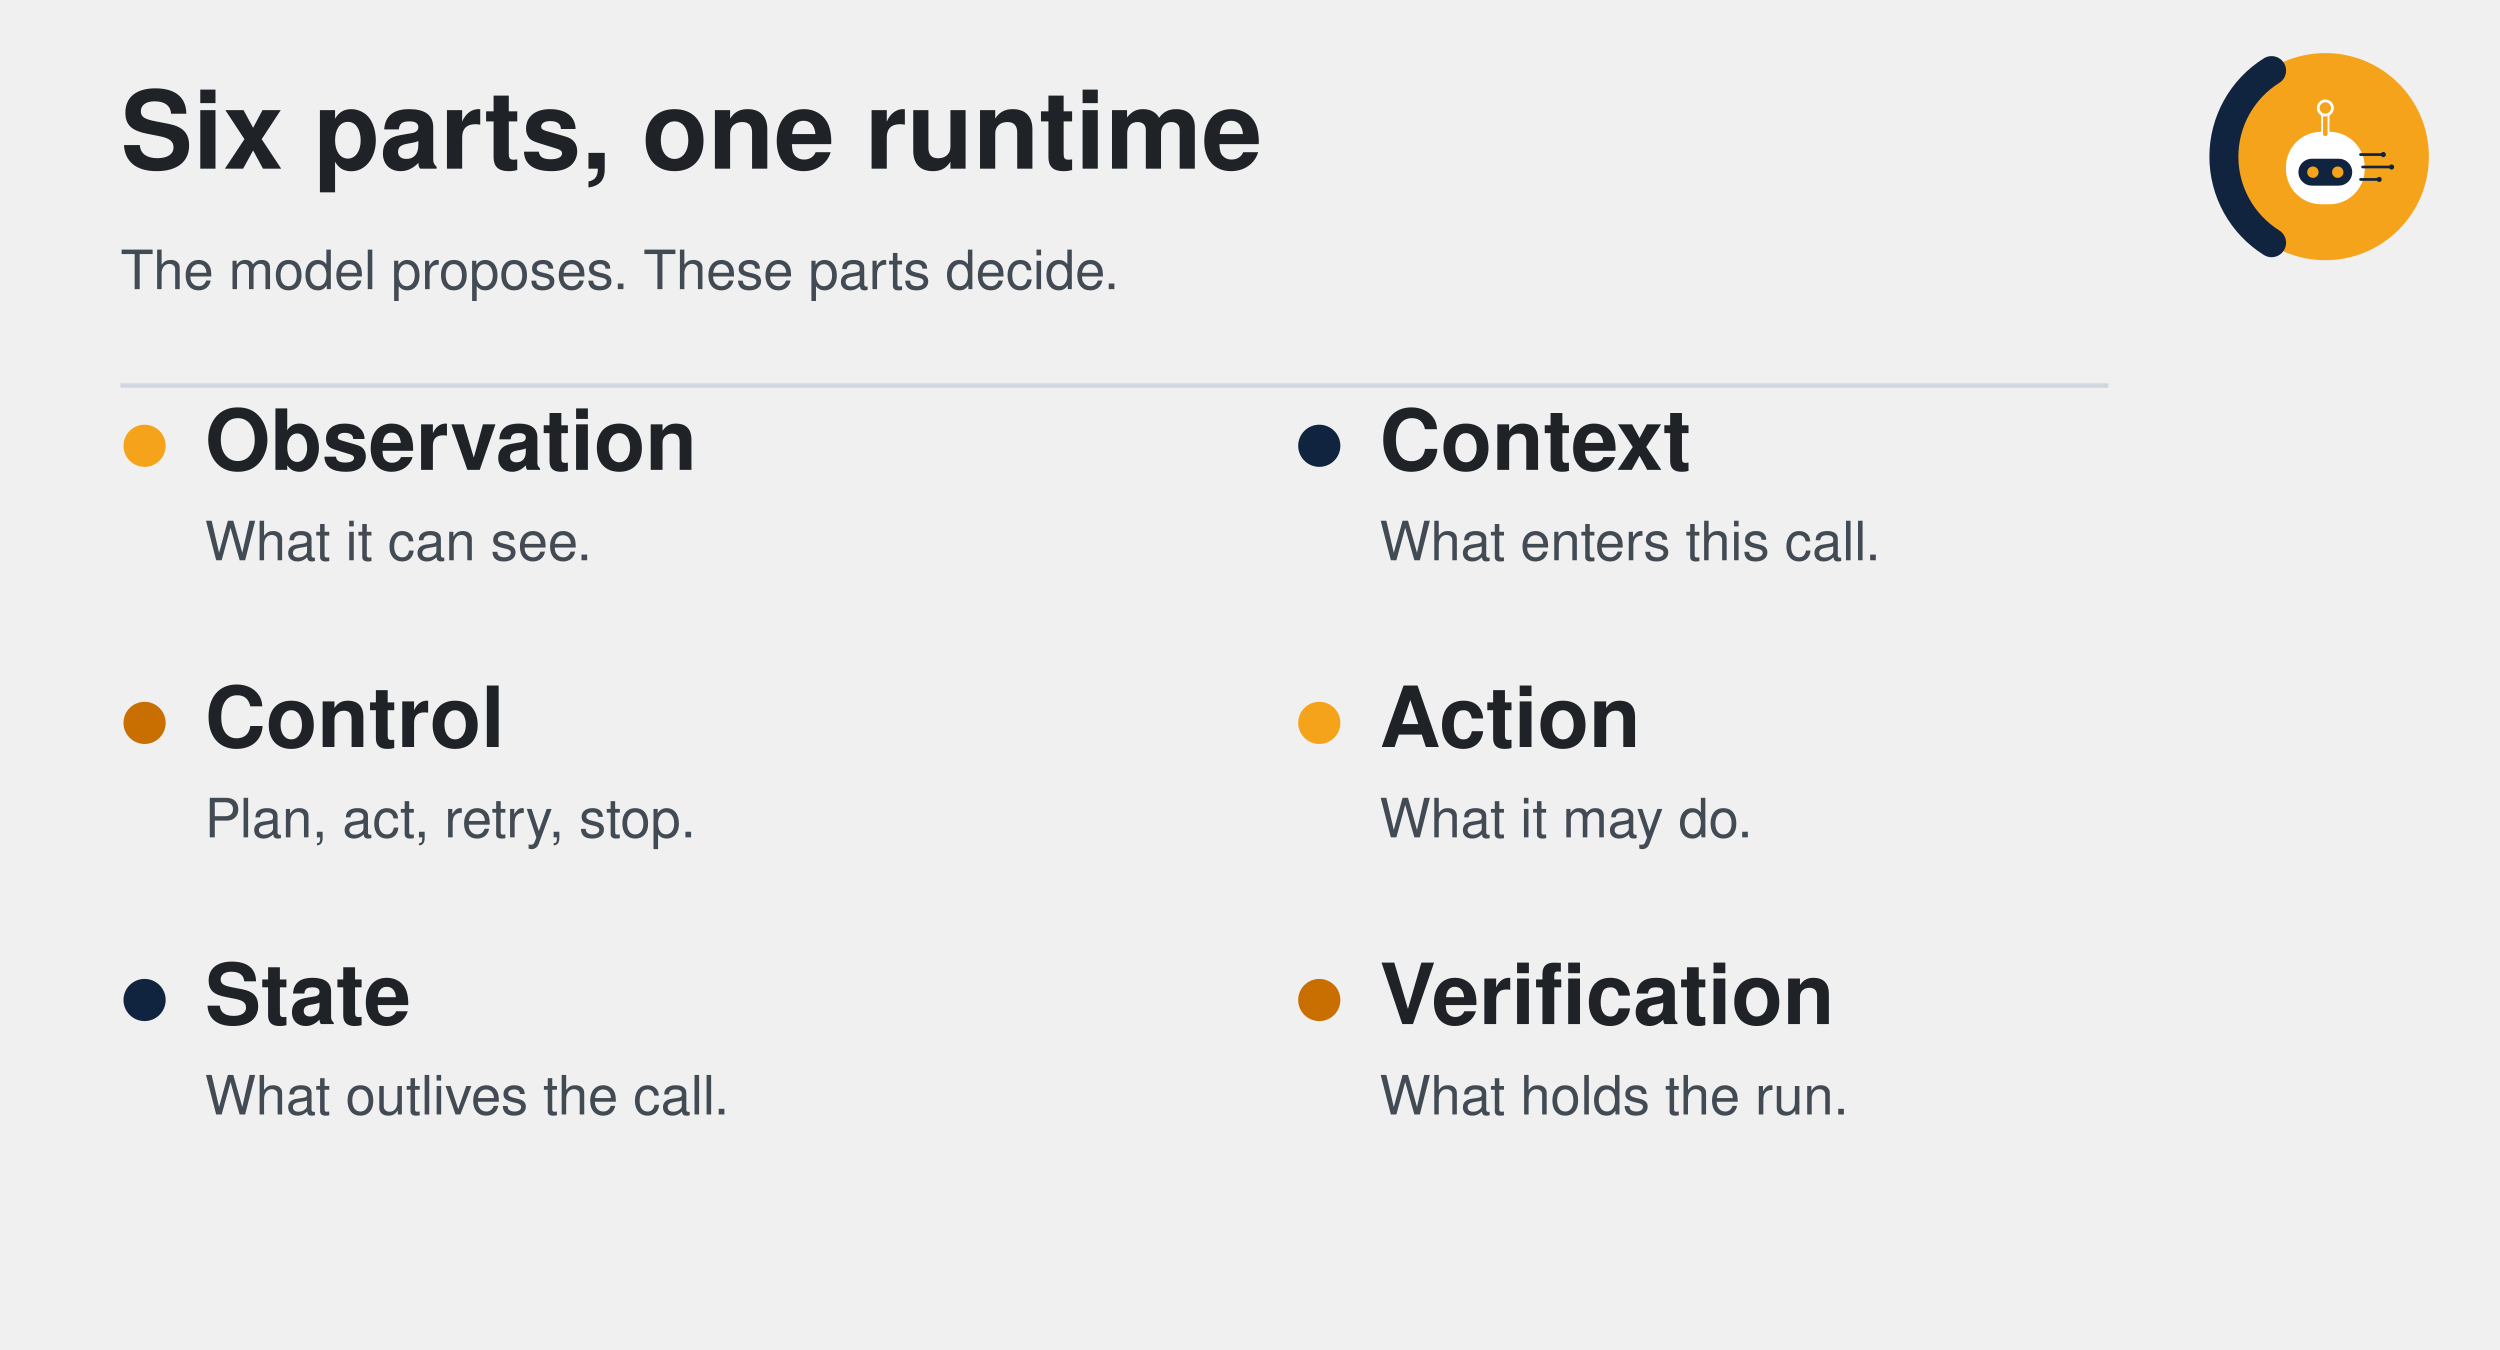
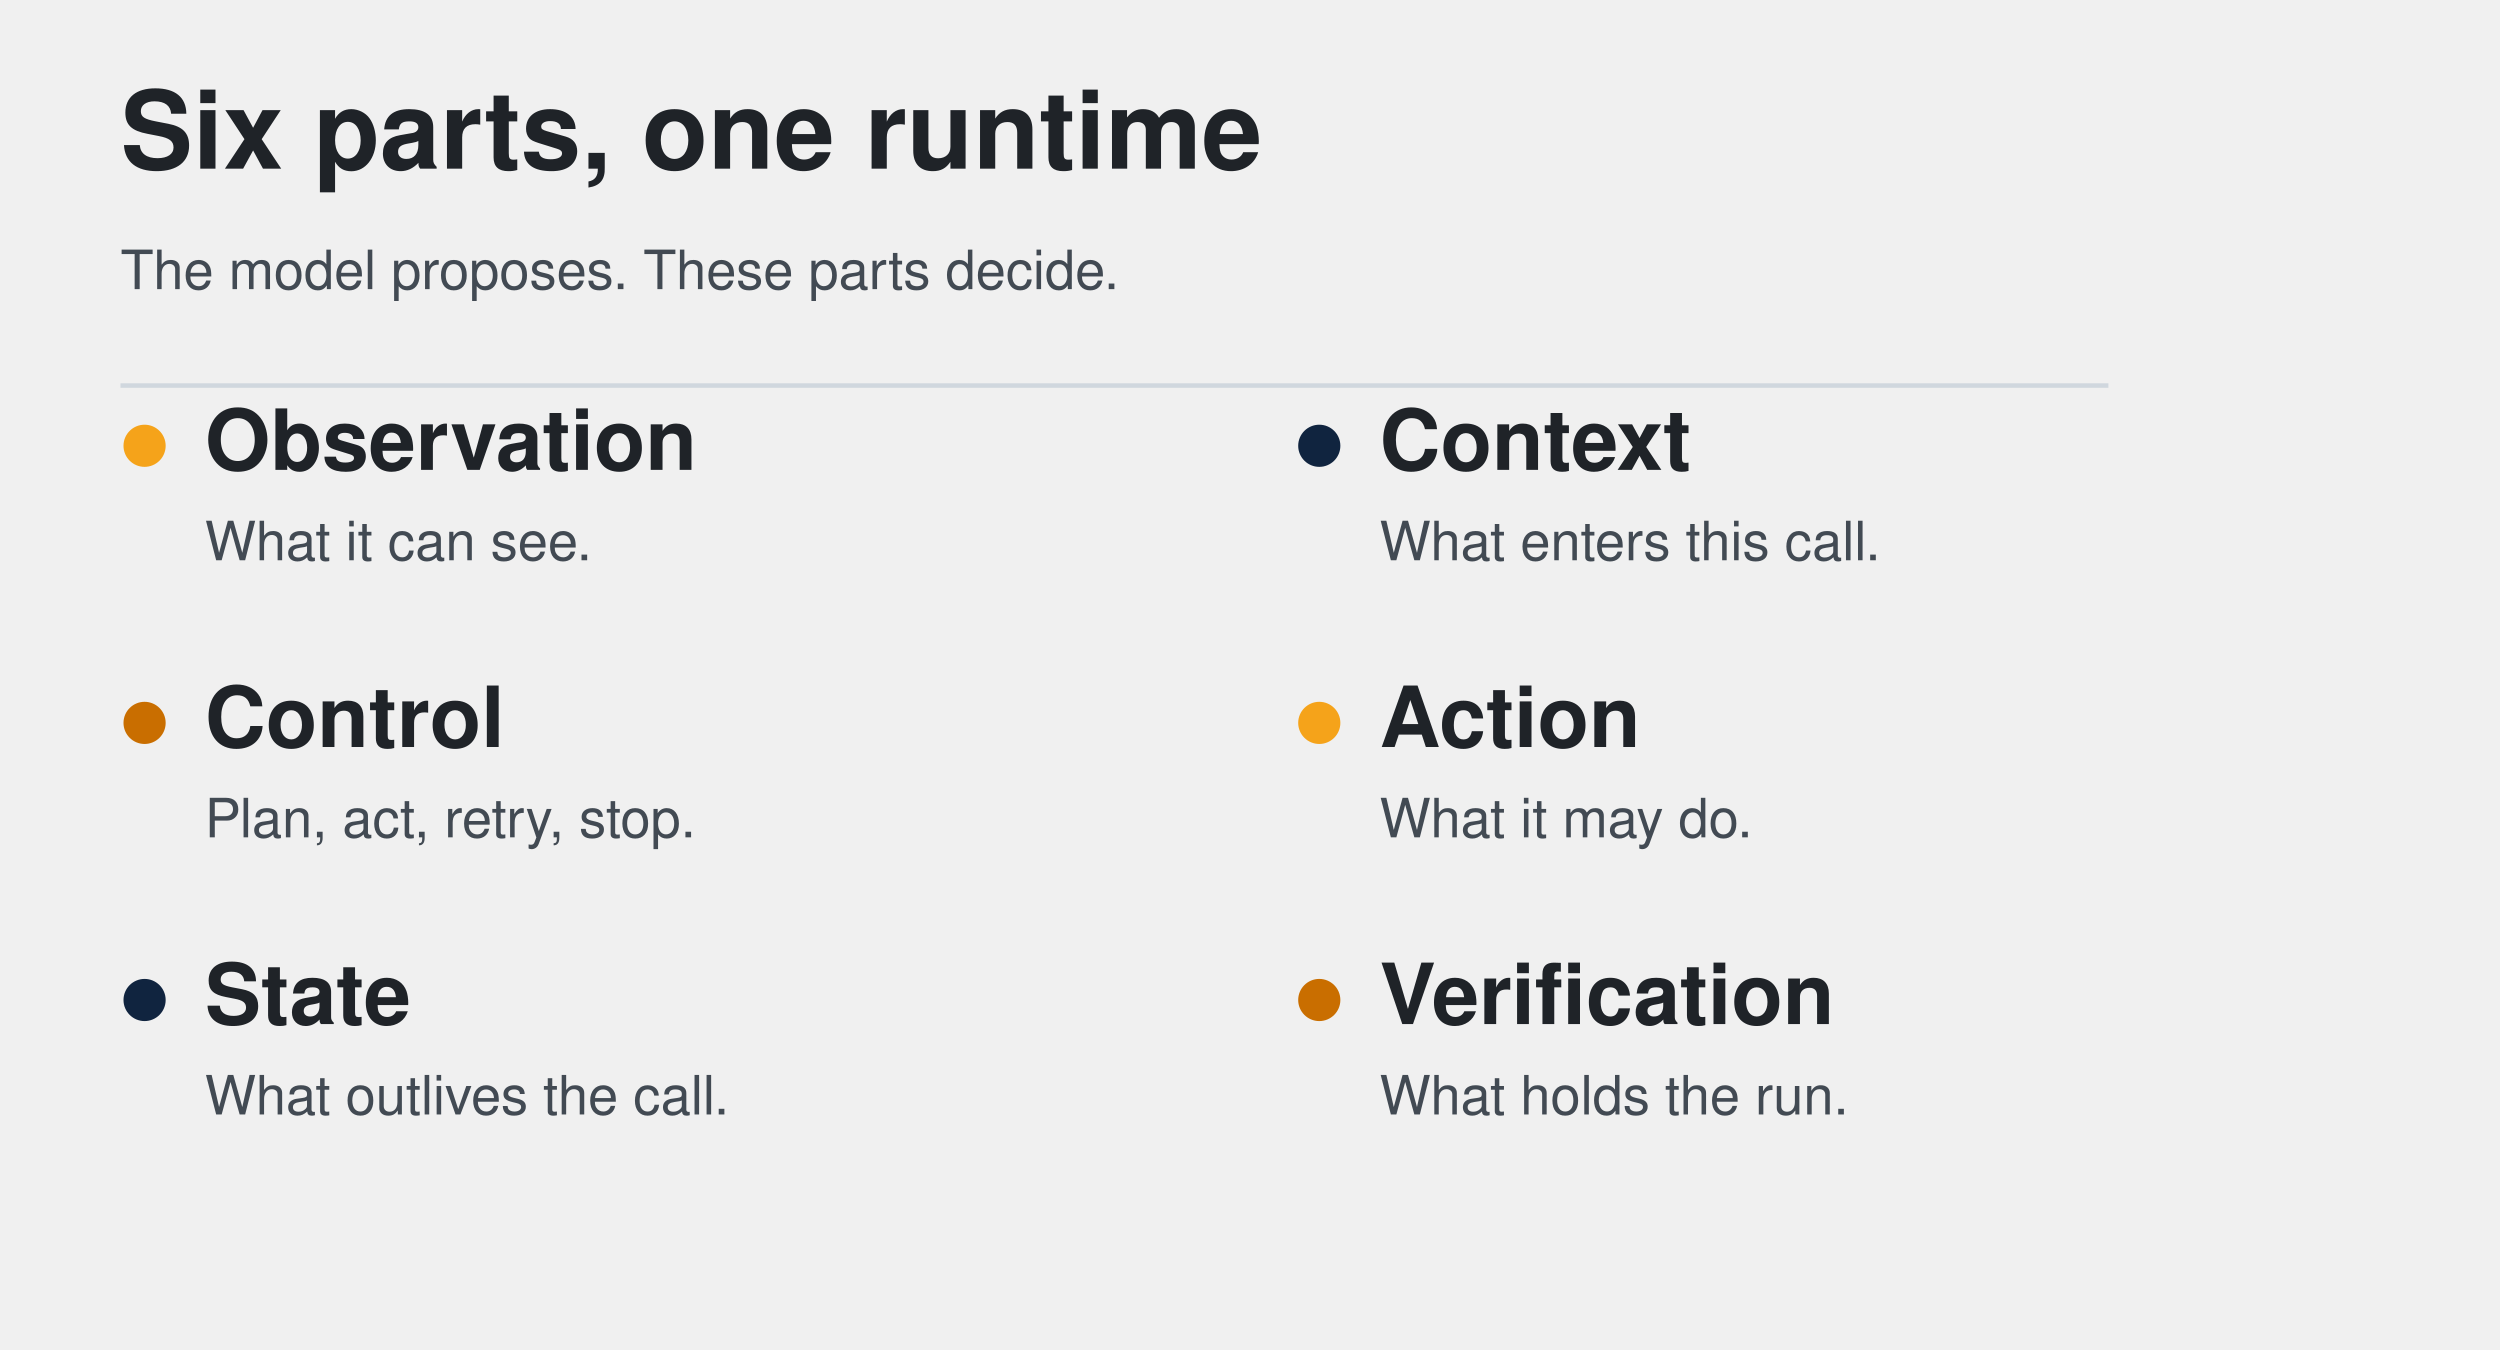
<svg xmlns="http://www.w3.org/2000/svg" width="830" height="448" viewBox="0 0 830 448" role="img" aria-labelledby="title desc">
  <defs>
    <linearGradient id="harness-light-bar" x1="0" y1="0" x2="1" y2="0">
      <stop offset="0" stop-color="#10243F" />
      <stop offset="1" stop-color="#F5A31A" />
    </linearGradient>
  </defs>
  <text x="40" y="56" fill="#1F2328" font-family="Segoe UI, Helvetica, Arial, sans-serif" font-size="36" font-weight="600" text-anchor="start">Six parts, one runtime</text>
-   <g transform="translate(728.00,8.00) scale(0.3438)">
-     <circle cx="128" cy="128" r="100" fill="#F5A31A" />
-     <path d="M 76.1,44.9 A 98,98 0 0 0 76.1,211.1" fill="none" stroke="#10243F" stroke-width="28" stroke-linecap="round" />
-     <g transform="translate(128,138)">
-       <rect x="-38" y="-34" width="76" height="70" rx="34" fill="#FFFFFF" />
-       <line x1="0" y1="-32" x2="0" y2="-50" stroke="#FFFFFF" stroke-width="8" stroke-linecap="round" />
-       <line x1="0" y1="-32" x2="0" y2="-50" stroke="#F5A31A" stroke-width="4.4" stroke-linecap="round" />
-       <circle cx="0" cy="-57" r="8.2" fill="#FFFFFF" />
-       <circle cx="0" cy="-57" r="5.5" fill="#F5A31A" />
-       <rect x="-26" y="-8" width="52" height="26" rx="13" fill="#10243F" />
-       <circle cx="-12" cy="5" r="5.5" fill="#F5A31A" />
-       <circle cx="12" cy="5" r="5.5" fill="#F5A31A" />
-       <g fill="none" stroke="#10243F" stroke-width="2.6" stroke-linecap="round">
-         <path d="M 34,-12 H 54" />
-         <path d="M 36,0 H 62" />
-         <path d="M 34,12 H 50" />
-       </g>
-       <g fill="#10243F">
-         <circle cx="56" cy="-12" r="2.5" />
-         <circle cx="64" cy="0" r="2.5" />
-         <circle cx="52" cy="12" r="2.5" />
-       </g>
-     </g>
-   </g>
  <text x="40" y="96" fill="#424A53" font-family="Segoe UI, Helvetica, Arial, sans-serif" font-size="18" font-weight="400" text-anchor="start">The model proposes. These parts decide.</text>
  <line x1="40" y1="128" x2="700" y2="128" stroke="#D0D7DE" stroke-width="1.5" />
  <circle cx="48" cy="148" r="7" fill="#F5A31A" />
  <text x="68" y="156" fill="#1F2328" font-family="Segoe UI, Helvetica, Arial, sans-serif" font-size="28" font-weight="600" text-anchor="start">Observation</text>
  <text x="68" y="186" fill="#424A53" font-family="Segoe UI, Helvetica, Arial, sans-serif" font-size="18" font-weight="400" text-anchor="start">What it can see.</text>
  <circle cx="438" cy="148" r="7" fill="#10243F" />
  <text x="458" y="156" fill="#1F2328" font-family="Segoe UI, Helvetica, Arial, sans-serif" font-size="28" font-weight="600" text-anchor="start">Context</text>
  <text x="458" y="186" fill="#424A53" font-family="Segoe UI, Helvetica, Arial, sans-serif" font-size="18" font-weight="400" text-anchor="start">What enters this call.</text>
  <circle cx="48" cy="240" r="7" fill="#C96E00" />
  <text x="68" y="248" fill="#1F2328" font-family="Segoe UI, Helvetica, Arial, sans-serif" font-size="28" font-weight="600" text-anchor="start">Control</text>
  <text x="68" y="278" fill="#424A53" font-family="Segoe UI, Helvetica, Arial, sans-serif" font-size="18" font-weight="400" text-anchor="start">Plan, act, retry, stop.</text>
  <circle cx="438" cy="240" r="7" fill="#F5A31A" />
  <text x="458" y="248" fill="#1F2328" font-family="Segoe UI, Helvetica, Arial, sans-serif" font-size="28" font-weight="600" text-anchor="start">Action</text>
  <text x="458" y="278" fill="#424A53" font-family="Segoe UI, Helvetica, Arial, sans-serif" font-size="18" font-weight="400" text-anchor="start">What it may do.</text>
  <circle cx="48" cy="332" r="7" fill="#10243F" />
  <text x="68" y="340" fill="#1F2328" font-family="Segoe UI, Helvetica, Arial, sans-serif" font-size="28" font-weight="600" text-anchor="start">State</text>
  <text x="68" y="370" fill="#424A53" font-family="Segoe UI, Helvetica, Arial, sans-serif" font-size="18" font-weight="400" text-anchor="start">What outlives the call.</text>
  <circle cx="438" cy="332" r="7" fill="#C96E00" />
  <text x="458" y="340" fill="#1F2328" font-family="Segoe UI, Helvetica, Arial, sans-serif" font-size="28" font-weight="600" text-anchor="start">Verification</text>
  <text x="458" y="370" fill="#424A53" font-family="Segoe UI, Helvetica, Arial, sans-serif" font-size="18" font-weight="400" text-anchor="start">What holds the run.</text>
</svg>
